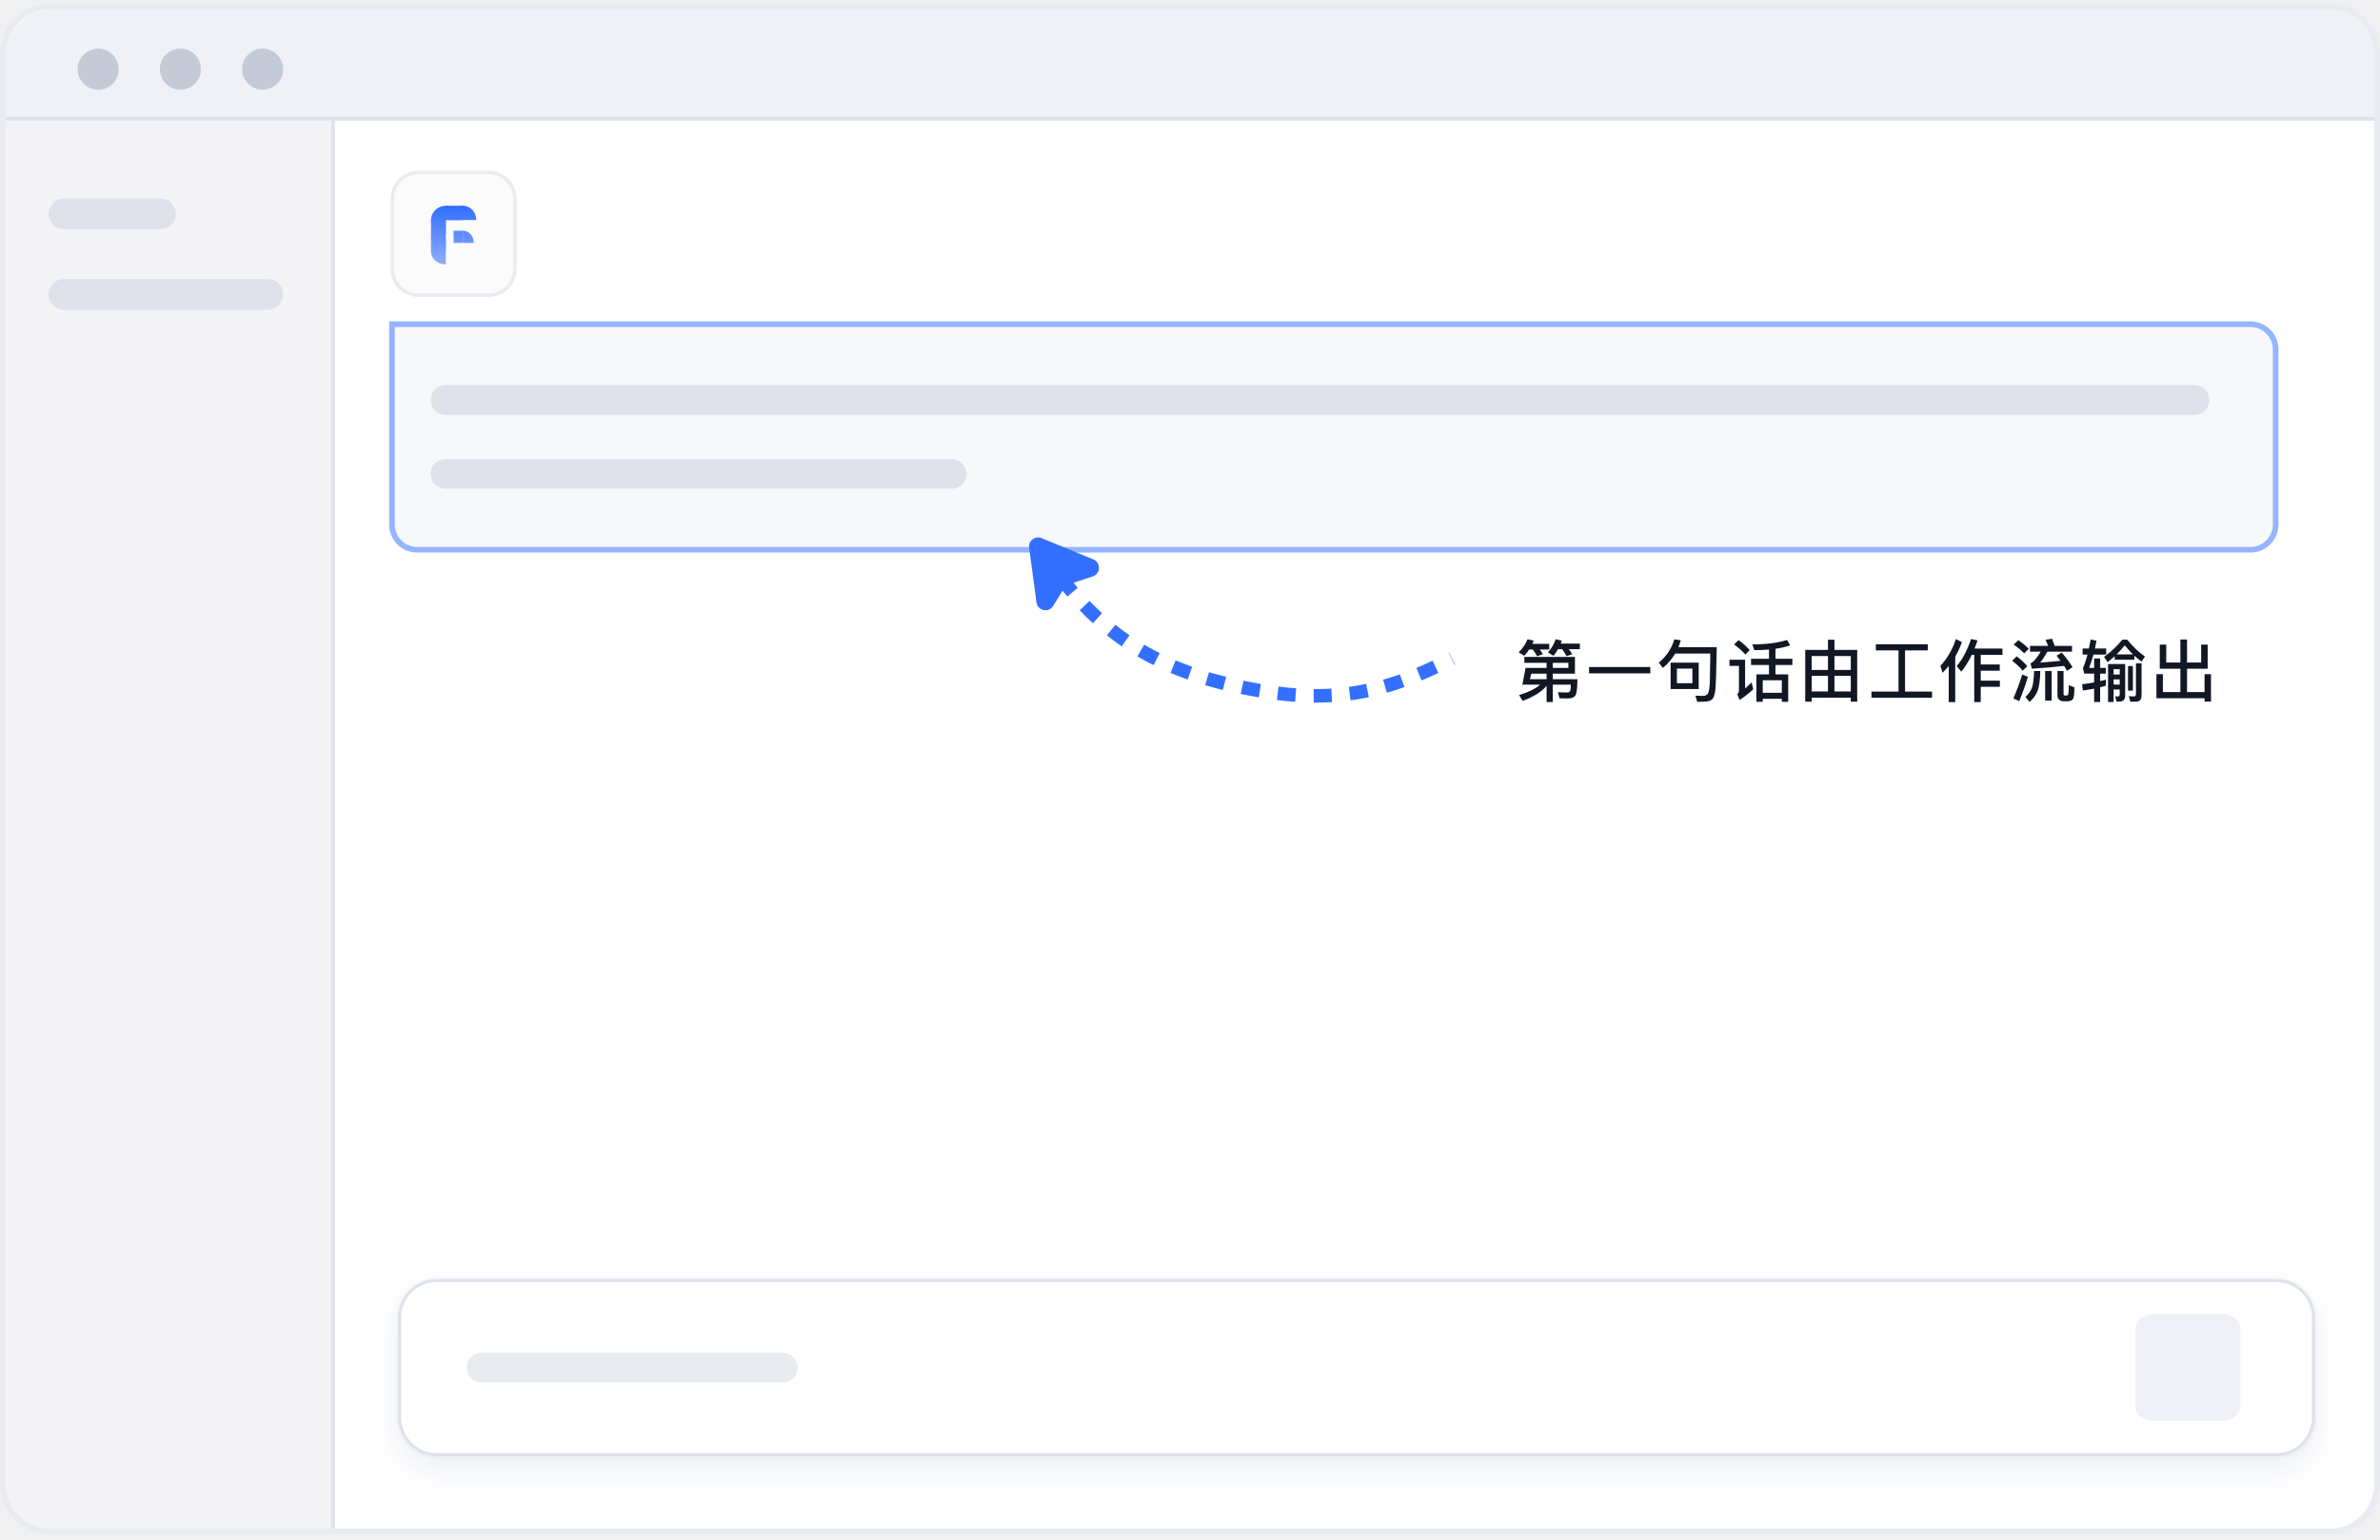
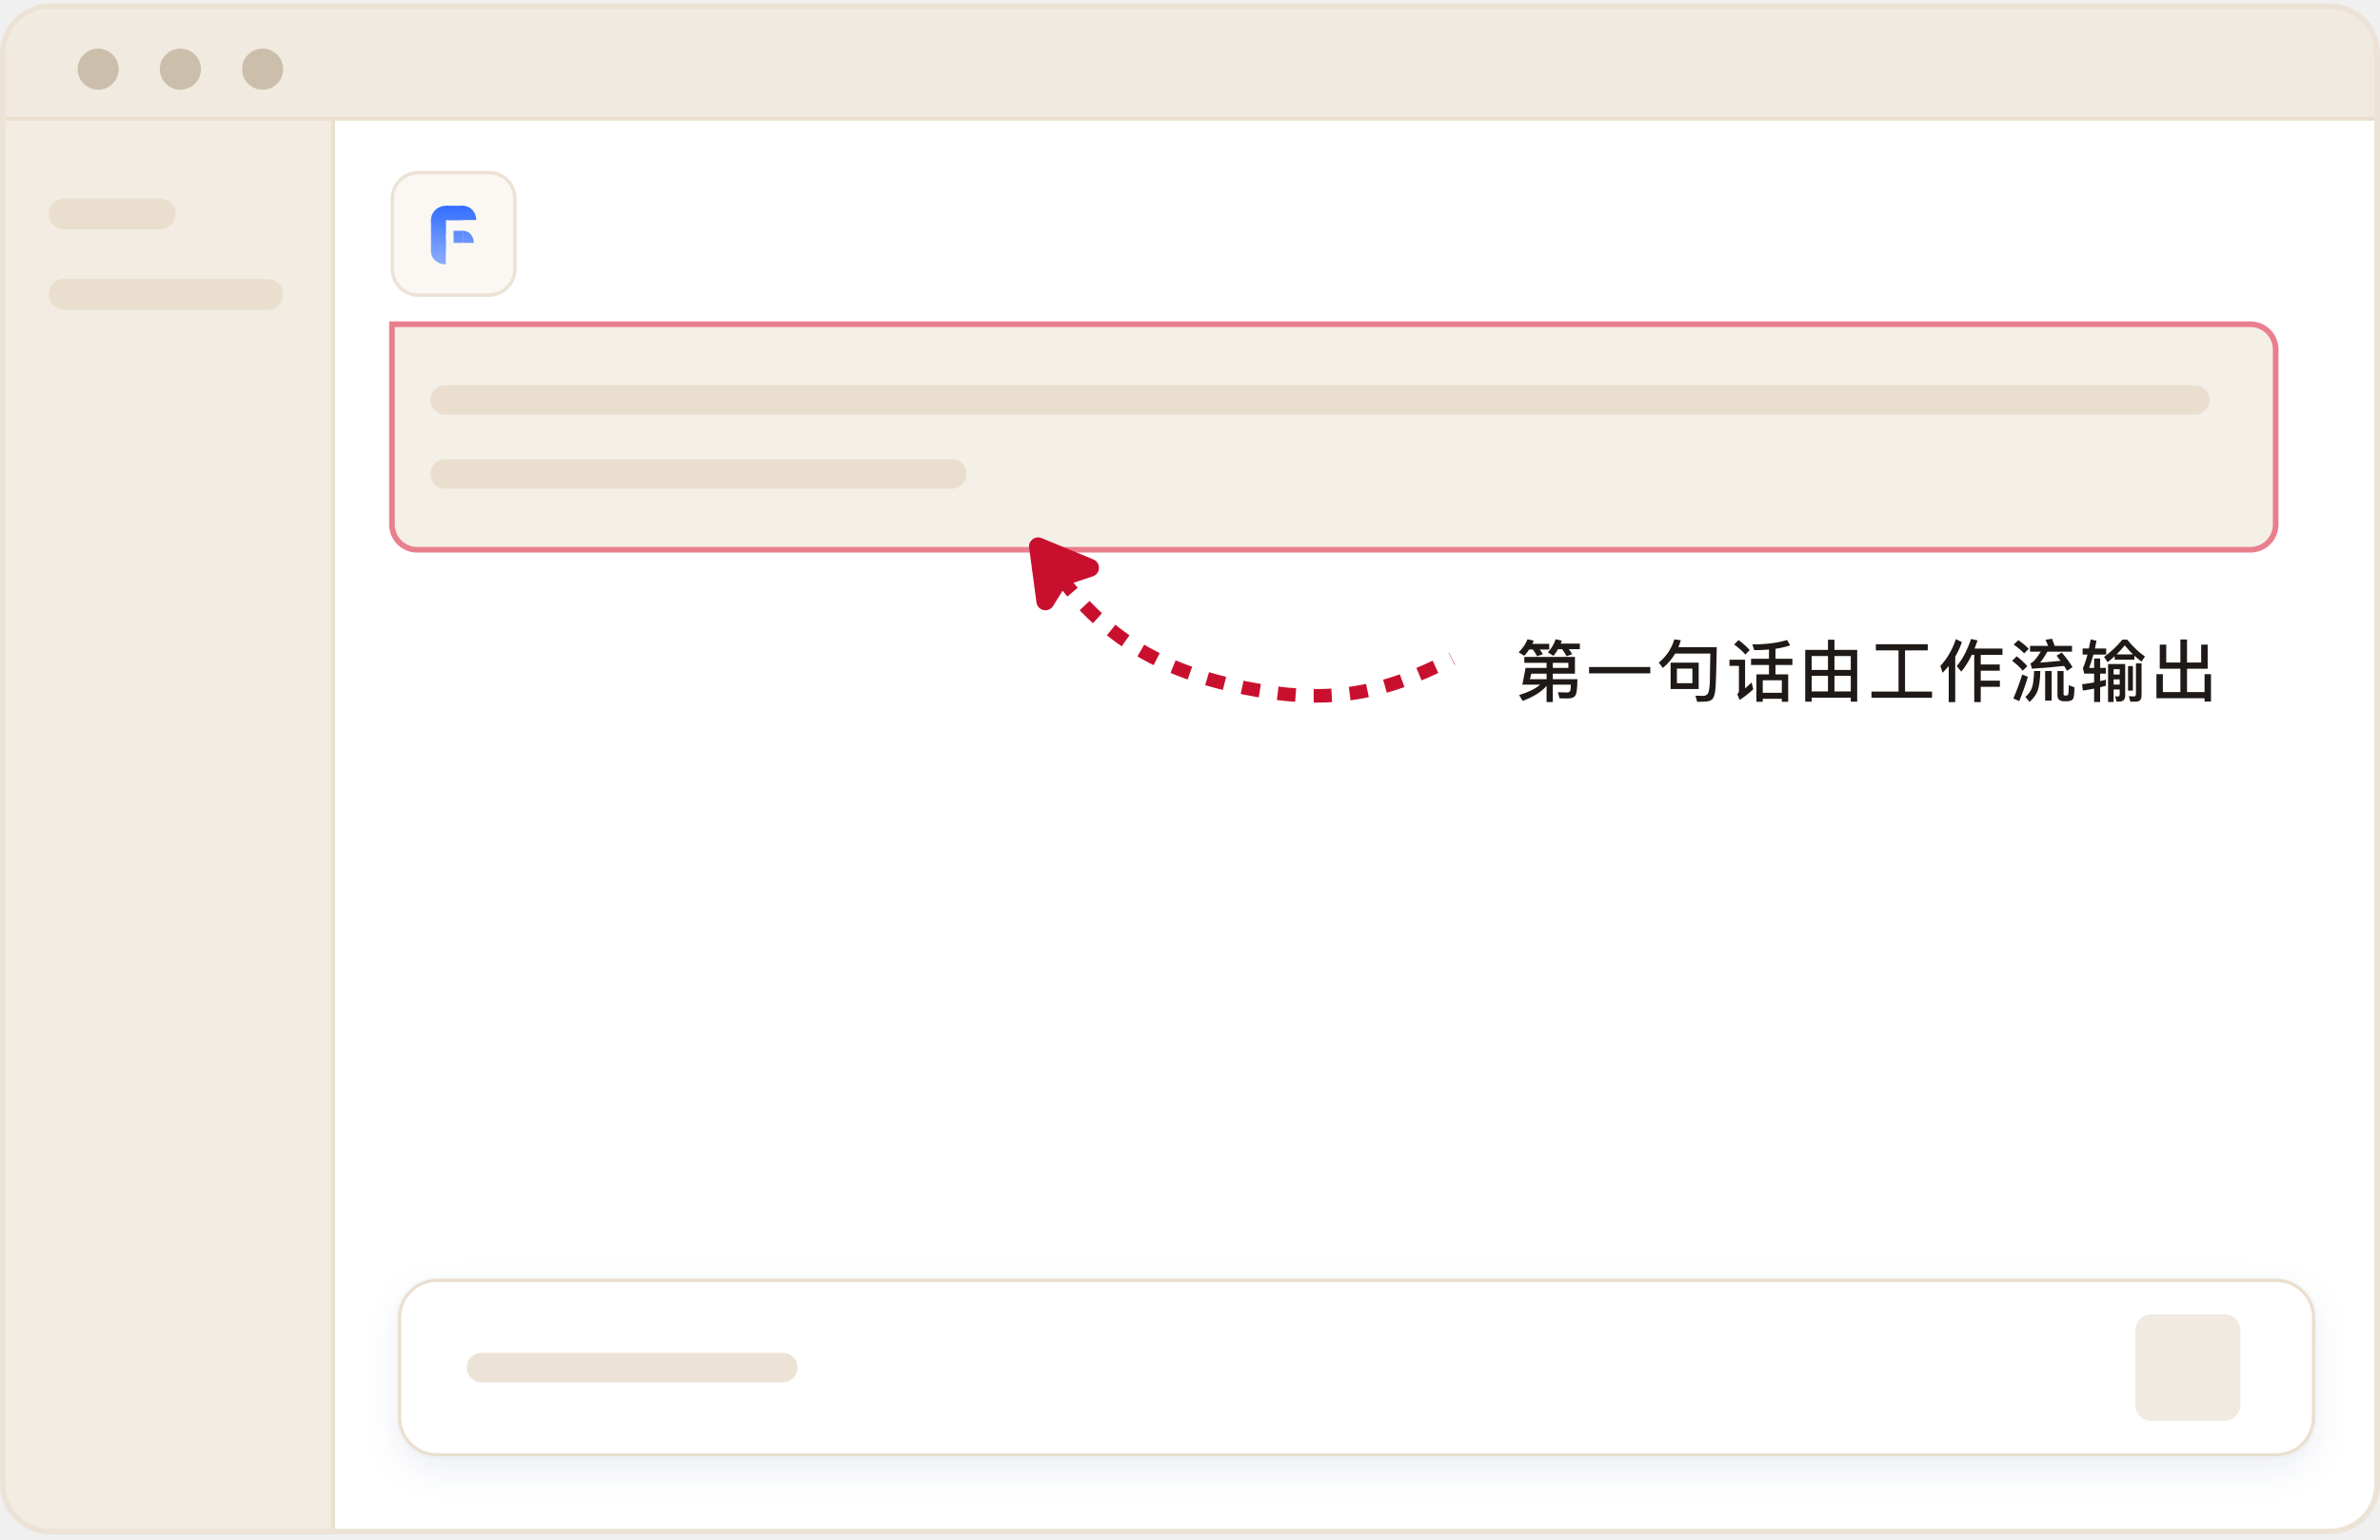
<svg xmlns="http://www.w3.org/2000/svg" width="422" height="273" viewBox="0 0 422 273" fill="none">
  <g clip-path="url(#clip0_13151_318)">
-     <rect x="1" y="1.618" width="420" height="269.5" rx="7.875" fill="#F4F4F7" />
+     <rect x="1" y="1.618" width="420" height="269.5" rx="7.875" fill="#F2ECE2" />
    <mask id="path-3-inside-1_13151_318" fill="white">
      <path d="M58.75 20.73H421V271.418H58.75V20.73Z" />
    </mask>
    <path d="M58.75 20.73H421V271.418H58.75V20.73Z" fill="white" />
-     <path d="M59.406 271.418V20.73H58.094V271.418H59.406Z" fill="#DFE2EA" mask="url(#path-3-inside-1_13151_318)" />
-     <rect x="69.561" y="30.601" width="21.746" height="21.746" rx="4.66" fill="#FBFBFC" />
-     <rect x="69.561" y="30.601" width="21.746" height="21.746" rx="4.66" stroke="#E8EBF0" stroke-width="0.621" />
+     <path d="M59.406 271.418V20.73H58.094V271.418H59.406Z" fill="#EADFCE" mask="url(#path-3-inside-1_13151_318)" />
+     <rect x="69.561" y="30.601" width="21.746" height="21.746" rx="4.66" fill="#FBF8F3" />
+     <rect x="69.561" y="30.601" width="21.746" height="21.746" rx="4.66" stroke="#ECE3D6" stroke-width="0.621" />
    <path d="M81.674 39.023C81.674 38.524 81.52 38.035 81.231 37.62C80.943 37.204 80.533 36.88 80.053 36.689C79.573 36.498 79.044 36.448 78.535 36.545C78.025 36.643 77.557 36.883 77.19 37.237C76.823 37.59 76.572 38.04 76.471 38.531C76.37 39.021 76.422 39.529 76.621 39.99C76.819 40.452 77.156 40.847 77.588 41.124C78.02 41.402 78.528 41.55 79.047 41.55V39.023H81.674Z" fill="url(#paint0_linear_13151_318)" />
    <path d="M84.447 39.023C84.447 38.692 84.386 38.363 84.267 38.056C84.149 37.75 83.976 37.471 83.757 37.237C83.538 37.002 83.279 36.816 82.993 36.689C82.707 36.562 82.401 36.497 82.091 36.497C81.782 36.497 81.476 36.562 81.19 36.689C80.904 36.816 80.645 37.002 80.426 37.237C80.207 37.471 80.034 37.75 79.915 38.056C79.797 38.363 79.736 38.692 79.736 39.023L84.447 39.023Z" fill="url(#paint1_linear_13151_318)" />
    <path d="M84.015 43.074C84.015 42.792 83.966 42.513 83.872 42.252C83.778 41.992 83.64 41.755 83.466 41.556C83.293 41.357 83.086 41.199 82.859 41.091C82.632 40.983 82.389 40.927 82.143 40.927V43.074H84.015Z" fill="url(#paint2_linear_13151_318)" />
    <path d="M79.047 42.3C78.702 42.3 78.361 42.359 78.042 42.475C77.723 42.59 77.434 42.76 77.19 42.973C76.946 43.187 76.752 43.441 76.62 43.72C76.488 43.999 76.421 44.298 76.421 44.6C76.421 44.902 76.488 45.201 76.62 45.48C76.752 45.759 76.946 46.013 77.19 46.227C77.434 46.44 77.723 46.61 78.042 46.725C78.361 46.841 78.702 46.9 79.047 46.9L79.047 42.3Z" fill="url(#paint3_linear_13151_318)" />
    <path d="M79.047 38.923L79.047 44.575L76.42 44.575L76.42 38.923H79.047Z" fill="url(#paint4_linear_13151_318)" />
    <path d="M82.171 39.023L79.017 39.023L79.017 36.497L82.171 36.497V39.023Z" fill="url(#paint5_linear_13151_318)" />
    <path d="M82.171 43.073H80.426V40.927L82.171 40.927V43.073Z" fill="url(#paint6_linear_13151_318)" />
-     <path d="M69.5 57.5H399.029C401.498 57.5 403.5 59.502 403.5 61.971V93.029C403.5 95.498 401.498 97.5 399.029 97.5H73.971C71.501 97.5 69.5 95.498 69.5 93.029V57.5Z" fill="#F7F8FA" />
-     <path d="M69.5 57.5H399.029C401.498 57.5 403.5 59.502 403.5 61.971V93.029C403.5 95.498 401.498 97.5 399.029 97.5H73.971C71.501 97.5 69.5 95.498 69.5 93.029V57.5Z" stroke="#94B5FF" />
-     <rect x="76.327" y="68.305" width="315.446" height="5.25" rx="2.625" fill="#DFE2EA" />
-     <rect x="76.327" y="81.43" width="95.049" height="5.25" rx="2.625" fill="#DFE2EA" />
-     <path d="M184.513 97.276C193.723 111.656 203.857 118.594 220.595 121.978C234.842 124.858 244.545 123.5 257.454 116.821" stroke="#3370FF" stroke-width="2.403" stroke-dasharray="3.2 3.2" />
-     <path d="M182.474 97.126C182.311 95.903 183.532 94.962 184.672 95.431L193.868 99.215C195.242 99.781 195.173 101.75 193.763 102.218L189.567 103.61C189.211 103.728 188.909 103.966 188.711 104.284L186.725 107.475C185.931 108.751 183.976 108.33 183.776 106.841L182.474 97.126Z" fill="#3370FF" />
+     <path d="M69.5 57.5H399.029C401.498 57.5 403.5 59.502 403.5 61.971V93.029C403.5 95.498 401.498 97.5 399.029 97.5H73.971C71.501 97.5 69.5 95.498 69.5 93.029V57.5Z" fill="#F4EFE7" />
+     <path d="M69.5 57.5H399.029C401.498 57.5 403.5 59.502 403.5 61.971V93.029C403.5 95.498 401.498 97.5 399.029 97.5H73.971C71.501 97.5 69.5 95.498 69.5 93.029V57.5Z" stroke="#E97F8D" />
+     <rect x="76.327" y="68.305" width="315.446" height="5.25" rx="2.625" fill="#EADFCE" />
+     <rect x="76.327" y="81.43" width="95.049" height="5.25" rx="2.625" fill="#EADFCE" />
+     <path d="M184.513 97.276C193.723 111.656 203.857 118.594 220.595 121.978C234.842 124.858 244.545 123.5 257.454 116.821" stroke="#C8102E" stroke-width="2.403" stroke-dasharray="3.2 3.2" />
+     <path d="M182.474 97.126C182.311 95.903 183.532 94.962 184.672 95.431L193.868 99.215C195.242 99.781 195.173 101.75 193.763 102.218L189.567 103.61C189.211 103.728 188.909 103.966 188.711 104.284L186.725 107.475C185.931 108.751 183.976 108.33 183.776 106.841L182.474 97.126Z" fill="#C8102E" />
    <g filter="url(#filter0_dd_13151_318)">
      <rect x="70.562" y="226.792" width="339.938" height="31.5" rx="6.916" fill="white" />
-       <rect x="70.845" y="227.075" width="339.372" height="30.934" rx="6.634" stroke="#DFE2EA" stroke-width="0.565" />
-       <rect x="82.75" y="239.917" width="58.673" height="5.25" rx="2.625" fill="#E8EBF0" />
-       <rect x="378.614" y="233.085" width="18.634" height="18.916" rx="2.853" fill="#F0F1F6" />
+       <rect x="70.845" y="227.075" width="339.372" height="30.934" rx="6.634" stroke="#EADFCE" stroke-width="0.565" />
+       <rect x="82.75" y="239.917" width="58.673" height="5.25" rx="2.625" fill="#ECE3D6" />
+       <rect x="378.614" y="233.085" width="18.634" height="18.916" rx="2.853" fill="#F1EAE0" />
    </g>
-     <path d="M274.227 117.548H270.279V116.504H279.255V119.48H275.331V120.452H279.687C279.687 121.916 279.579 122.852 279.387 123.248C279.183 123.656 278.727 123.86 278.007 123.872C277.503 123.872 276.999 123.86 276.519 123.848L276.243 122.768C276.807 122.792 277.335 122.816 277.827 122.816C278.163 122.816 278.367 122.696 278.439 122.468C278.487 122.252 278.523 121.904 278.523 121.424H275.331V124.508H274.227V121.628C273.387 122.66 271.971 123.548 269.991 124.304L269.355 123.272C271.107 122.72 272.355 122.096 273.075 121.424H269.931L270.507 118.448H274.227V117.548ZM274.227 119.48H271.515L271.275 120.452H274.227V119.48ZM275.331 118.448H278.091V117.548H275.331V118.448ZM271.155 115.184C270.891 115.58 270.591 115.952 270.267 116.3L269.271 115.688C270.003 114.968 270.531 114.2 270.843 113.372L271.947 113.612C271.863 113.816 271.779 114.008 271.707 114.188H274.695V115.184H273.003C273.231 115.472 273.423 115.748 273.579 116.012L272.559 116.384C272.331 115.976 272.067 115.568 271.779 115.184H271.155ZM276.255 115.136C276.015 115.556 275.751 115.952 275.451 116.312L274.467 115.7C275.103 114.98 275.559 114.2 275.835 113.372L276.927 113.612C276.855 113.792 276.795 113.972 276.735 114.14H280.119V115.136H278.175C278.415 115.448 278.619 115.736 278.775 116.012L277.767 116.384C277.551 115.952 277.287 115.532 276.975 115.136H276.255ZM281.759 118.292H292.619V119.42H281.759V118.292ZM296.215 117.524H301.195V122.204H296.215V117.524ZM300.079 121.16V118.58H297.331V121.16H300.079ZM296.875 113.396L298.027 113.54C297.907 113.972 297.763 114.392 297.595 114.788H304.399C304.327 118.628 304.267 120.92 304.207 121.64C304.147 122.72 303.991 123.464 303.727 123.848C303.451 124.232 302.947 124.436 302.227 124.436C301.867 124.436 301.435 124.448 300.931 124.472L300.619 123.38C301.063 123.404 301.519 123.416 301.975 123.416C302.359 123.416 302.647 123.272 302.839 122.984C303.019 122.696 303.127 121.988 303.175 120.872C303.199 120.14 303.223 118.484 303.259 115.904H297.031C296.455 116.864 295.735 117.716 294.847 118.46L294.127 117.524C295.471 116.396 296.395 115.028 296.875 113.396ZM310.479 116.828H313.659V115.196C312.843 115.268 311.967 115.304 311.043 115.304L310.707 114.284C313.143 114.284 315.195 114.02 316.863 113.504L317.415 114.452C316.647 114.716 315.783 114.92 314.811 115.064V116.828H317.811V117.932H314.811V119.6H317.067V124.46H315.939V123.932H312.555V124.46H311.427V119.6H313.659V117.932H310.479V116.828ZM312.555 122.864H315.939V120.644H312.555V122.864ZM308.271 113.516C309.051 114.104 309.711 114.692 310.251 115.292L309.471 116.084C308.991 115.52 308.331 114.92 307.479 114.296L308.271 113.516ZM306.651 116.996H309.423V122.096C309.783 121.784 310.167 121.436 310.575 121.04L310.875 122.24C310.119 122.948 309.315 123.584 308.463 124.136L308.031 123.116C308.223 122.948 308.331 122.744 308.331 122.504V118.088H306.651V116.996ZM329.303 115.256V124.436H328.163V123.728H321.227V124.436H320.087V115.256H324.119V113.456H325.271V115.256H329.303ZM321.227 122.624H324.119V119.864H321.227V122.624ZM325.271 122.624H328.163V119.864H325.271V122.624ZM321.227 118.808H324.119V116.348H321.227V118.808ZM325.271 116.348V118.808H328.163V116.348H325.271ZM336.631 115.352H332.611V114.26H341.815V115.352H337.783V122.648H342.571V123.752H331.831V122.648H336.631V115.352ZM349.623 116.132C349.071 117.284 348.447 118.28 347.763 119.12L346.947 118.136C347.943 116.972 348.795 115.364 349.491 113.324L350.643 113.576C350.475 114.08 350.295 114.56 350.115 115.016H355.059V116.132H351.207V117.848H354.579V118.952H351.207V120.716H354.603V121.808H351.207V124.52H350.055V116.132H349.623ZM345.531 118.112C345.195 118.52 344.823 118.928 344.439 119.324L344.055 118.1C345.291 116.744 346.203 115.16 346.791 113.36L347.871 113.864C347.559 114.776 347.163 115.64 346.683 116.456V124.52H345.531V118.112ZM360.275 118.592L360.023 117.632C360.119 117.596 360.203 117.56 360.251 117.536C360.671 117.284 361.199 116.624 361.847 115.568H359.951V114.548H363.155C363.011 114.164 362.855 113.804 362.687 113.468L363.851 113.276C364.007 113.66 364.163 114.08 364.319 114.548H367.391V115.568H363.023C362.543 116.408 362.123 117.056 361.739 117.512C362.939 117.428 364.151 117.32 365.351 117.188C365.123 116.888 364.895 116.588 364.655 116.288L365.579 115.724C366.407 116.708 367.043 117.572 367.475 118.316L366.527 118.976C366.359 118.688 366.179 118.388 365.987 118.1C364.235 118.304 362.327 118.472 360.275 118.592ZM357.875 113.528C358.595 114.032 359.219 114.548 359.723 115.064L358.907 115.88C358.463 115.4 357.839 114.872 357.047 114.32L357.875 113.528ZM357.587 116.396C358.331 116.972 358.967 117.56 359.471 118.136L358.655 118.952C358.211 118.4 357.587 117.812 356.771 117.188L357.587 116.396ZM358.559 119.636L359.567 120.02C359.111 121.556 358.595 122.996 358.031 124.34L356.987 123.872C357.587 122.492 358.115 121.076 358.559 119.636ZM362.627 119H363.779V124.256H362.627V119ZM360.671 119H361.775C361.727 120.584 361.571 121.736 361.307 122.48C361.019 123.248 360.527 123.908 359.855 124.484L359.123 123.584C359.675 123.128 360.059 122.588 360.287 121.964C360.503 121.364 360.623 120.38 360.671 119ZM366.551 124.376H366.023C365.207 124.376 364.811 124.016 364.811 123.32V119H365.891V123.104C365.891 123.236 365.951 123.32 366.071 123.344H366.503C366.659 123.32 366.743 123.152 366.767 122.864C366.791 122.552 366.815 122.096 366.815 121.52L367.811 121.892C367.811 123.02 367.727 123.716 367.571 123.968C367.415 124.208 367.079 124.34 366.551 124.376ZM371.311 116.792H372.379V118.448H373.387V119.468H372.379V120.8C372.739 120.716 373.087 120.632 373.399 120.548V121.616C373.063 121.712 372.715 121.796 372.379 121.892V124.496H371.311V122.132C370.675 122.252 370.015 122.372 369.319 122.468L369.175 121.352C369.943 121.256 370.651 121.148 371.311 121.028V119.468H369.559L369.319 118.508C369.607 117.86 369.883 117.056 370.135 116.084H369.271V115.004H370.387C370.495 114.488 370.603 113.948 370.699 113.396L371.731 113.636C371.635 114.116 371.551 114.572 371.455 115.004H373.447V116.084H371.191C370.951 116.96 370.699 117.752 370.435 118.448H371.311V116.792ZM374.959 116.384C374.539 116.768 374.119 117.116 373.699 117.44L373.075 116.492C374.287 115.628 375.367 114.608 376.327 113.432H377.167C378.199 114.692 379.243 115.688 380.323 116.432L379.723 117.332C379.279 117.008 378.859 116.66 378.451 116.3V116.996H374.959V116.384ZM378.199 116.06C377.683 115.556 377.203 115.028 376.747 114.464C376.267 115.04 375.775 115.58 375.295 116.06H378.199ZM375.811 124.412H375.283L375.031 123.488L375.499 123.524C375.727 123.524 375.847 123.392 375.847 123.14V122.276H374.767V124.496H373.783V117.764H376.819V123.344C376.819 124.052 376.483 124.412 375.811 124.412ZM374.767 121.412H375.847V120.488H374.767V121.412ZM374.767 119.624H375.847V118.676H374.767V119.624ZM377.323 118.124H378.187V122.48H377.323V118.124ZM378.751 124.436H377.719L377.479 123.44C377.803 123.488 378.103 123.512 378.391 123.512C378.607 123.512 378.727 123.356 378.727 123.044V117.644H379.723V123.284C379.723 124.052 379.399 124.436 378.751 124.436ZM390.291 117.5V114.32H391.443V118.604H387.783V122.744H390.891V119.564H392.031V124.412H390.891V123.836H382.359V119.564H383.499V122.744H386.607V118.604H382.947V114.32H384.099V117.5H386.607V113.408H387.783V117.5H390.291Z" fill="#111824" />
-     <rect x="8.611" y="35.204" width="22.566" height="5.468" rx="2.734" fill="#DFE2EA" />
-     <rect x="8.611" y="49.477" width="41.601" height="5.468" rx="2.734" fill="#DFE2EA" />
+     <path d="M274.227 117.548H270.279V116.504H279.255V119.48H275.331V120.452H279.687C279.687 121.916 279.579 122.852 279.387 123.248C279.183 123.656 278.727 123.86 278.007 123.872C277.503 123.872 276.999 123.86 276.519 123.848L276.243 122.768C276.807 122.792 277.335 122.816 277.827 122.816C278.163 122.816 278.367 122.696 278.439 122.468C278.487 122.252 278.523 121.904 278.523 121.424H275.331V124.508H274.227V121.628C273.387 122.66 271.971 123.548 269.991 124.304L269.355 123.272C271.107 122.72 272.355 122.096 273.075 121.424H269.931L270.507 118.448H274.227V117.548ZM274.227 119.48H271.515L271.275 120.452H274.227V119.48ZM275.331 118.448H278.091V117.548H275.331V118.448ZM271.155 115.184C270.891 115.58 270.591 115.952 270.267 116.3L269.271 115.688C270.003 114.968 270.531 114.2 270.843 113.372L271.947 113.612C271.863 113.816 271.779 114.008 271.707 114.188H274.695V115.184H273.003C273.231 115.472 273.423 115.748 273.579 116.012L272.559 116.384C272.331 115.976 272.067 115.568 271.779 115.184H271.155ZM276.255 115.136C276.015 115.556 275.751 115.952 275.451 116.312L274.467 115.7C275.103 114.98 275.559 114.2 275.835 113.372L276.927 113.612C276.855 113.792 276.795 113.972 276.735 114.14H280.119V115.136H278.175C278.415 115.448 278.619 115.736 278.775 116.012L277.767 116.384C277.551 115.952 277.287 115.532 276.975 115.136H276.255ZM281.759 118.292H292.619V119.42H281.759V118.292ZM296.215 117.524H301.195V122.204H296.215V117.524ZM300.079 121.16V118.58H297.331V121.16H300.079ZM296.875 113.396L298.027 113.54C297.907 113.972 297.763 114.392 297.595 114.788H304.399C304.327 118.628 304.267 120.92 304.207 121.64C304.147 122.72 303.991 123.464 303.727 123.848C303.451 124.232 302.947 124.436 302.227 124.436C301.867 124.436 301.435 124.448 300.931 124.472L300.619 123.38C301.063 123.404 301.519 123.416 301.975 123.416C302.359 123.416 302.647 123.272 302.839 122.984C303.019 122.696 303.127 121.988 303.175 120.872C303.199 120.14 303.223 118.484 303.259 115.904H297.031C296.455 116.864 295.735 117.716 294.847 118.46L294.127 117.524C295.471 116.396 296.395 115.028 296.875 113.396ZM310.479 116.828H313.659V115.196C312.843 115.268 311.967 115.304 311.043 115.304L310.707 114.284C313.143 114.284 315.195 114.02 316.863 113.504L317.415 114.452C316.647 114.716 315.783 114.92 314.811 115.064V116.828H317.811V117.932H314.811V119.6H317.067V124.46H315.939V123.932H312.555V124.46H311.427V119.6H313.659V117.932H310.479V116.828ZM312.555 122.864H315.939V120.644H312.555V122.864ZM308.271 113.516C309.051 114.104 309.711 114.692 310.251 115.292L309.471 116.084C308.991 115.52 308.331 114.92 307.479 114.296L308.271 113.516ZM306.651 116.996H309.423V122.096C309.783 121.784 310.167 121.436 310.575 121.04L310.875 122.24C310.119 122.948 309.315 123.584 308.463 124.136L308.031 123.116C308.223 122.948 308.331 122.744 308.331 122.504V118.088H306.651V116.996ZM329.303 115.256V124.436H328.163V123.728H321.227V124.436H320.087V115.256H324.119V113.456H325.271V115.256H329.303ZM321.227 122.624H324.119V119.864H321.227V122.624ZM325.271 122.624H328.163V119.864H325.271V122.624ZM321.227 118.808H324.119V116.348H321.227V118.808ZM325.271 116.348V118.808H328.163V116.348H325.271ZM336.631 115.352H332.611V114.26H341.815V115.352H337.783V122.648H342.571V123.752H331.831V122.648H336.631V115.352ZM349.623 116.132C349.071 117.284 348.447 118.28 347.763 119.12L346.947 118.136C347.943 116.972 348.795 115.364 349.491 113.324L350.643 113.576C350.475 114.08 350.295 114.56 350.115 115.016H355.059V116.132H351.207V117.848H354.579V118.952H351.207V120.716H354.603V121.808H351.207V124.52H350.055V116.132H349.623ZM345.531 118.112C345.195 118.52 344.823 118.928 344.439 119.324L344.055 118.1C345.291 116.744 346.203 115.16 346.791 113.36L347.871 113.864C347.559 114.776 347.163 115.64 346.683 116.456V124.52H345.531V118.112ZM360.275 118.592L360.023 117.632C360.119 117.596 360.203 117.56 360.251 117.536C360.671 117.284 361.199 116.624 361.847 115.568H359.951V114.548H363.155C363.011 114.164 362.855 113.804 362.687 113.468L363.851 113.276C364.007 113.66 364.163 114.08 364.319 114.548H367.391V115.568H363.023C362.543 116.408 362.123 117.056 361.739 117.512C362.939 117.428 364.151 117.32 365.351 117.188C365.123 116.888 364.895 116.588 364.655 116.288L365.579 115.724C366.407 116.708 367.043 117.572 367.475 118.316L366.527 118.976C366.359 118.688 366.179 118.388 365.987 118.1C364.235 118.304 362.327 118.472 360.275 118.592ZM357.875 113.528C358.595 114.032 359.219 114.548 359.723 115.064L358.907 115.88C358.463 115.4 357.839 114.872 357.047 114.32L357.875 113.528ZM357.587 116.396C358.331 116.972 358.967 117.56 359.471 118.136L358.655 118.952C358.211 118.4 357.587 117.812 356.771 117.188L357.587 116.396ZM358.559 119.636L359.567 120.02C359.111 121.556 358.595 122.996 358.031 124.34L356.987 123.872C357.587 122.492 358.115 121.076 358.559 119.636ZM362.627 119H363.779V124.256H362.627V119ZM360.671 119H361.775C361.727 120.584 361.571 121.736 361.307 122.48C361.019 123.248 360.527 123.908 359.855 124.484L359.123 123.584C359.675 123.128 360.059 122.588 360.287 121.964C360.503 121.364 360.623 120.38 360.671 119ZM366.551 124.376H366.023C365.207 124.376 364.811 124.016 364.811 123.32V119H365.891V123.104C365.891 123.236 365.951 123.32 366.071 123.344H366.503C366.659 123.32 366.743 123.152 366.767 122.864C366.791 122.552 366.815 122.096 366.815 121.52L367.811 121.892C367.811 123.02 367.727 123.716 367.571 123.968C367.415 124.208 367.079 124.34 366.551 124.376ZM371.311 116.792H372.379V118.448H373.387V119.468H372.379V120.8C372.739 120.716 373.087 120.632 373.399 120.548V121.616C373.063 121.712 372.715 121.796 372.379 121.892V124.496H371.311V122.132C370.675 122.252 370.015 122.372 369.319 122.468L369.175 121.352C369.943 121.256 370.651 121.148 371.311 121.028V119.468H369.559L369.319 118.508C369.607 117.86 369.883 117.056 370.135 116.084H369.271V115.004H370.387C370.495 114.488 370.603 113.948 370.699 113.396L371.731 113.636C371.635 114.116 371.551 114.572 371.455 115.004H373.447V116.084H371.191C370.951 116.96 370.699 117.752 370.435 118.448H371.311V116.792ZM374.959 116.384C374.539 116.768 374.119 117.116 373.699 117.44L373.075 116.492C374.287 115.628 375.367 114.608 376.327 113.432H377.167C378.199 114.692 379.243 115.688 380.323 116.432L379.723 117.332C379.279 117.008 378.859 116.66 378.451 116.3V116.996H374.959V116.384ZM378.199 116.06C377.683 115.556 377.203 115.028 376.747 114.464C376.267 115.04 375.775 115.58 375.295 116.06H378.199ZM375.811 124.412H375.283L375.031 123.488L375.499 123.524C375.727 123.524 375.847 123.392 375.847 123.14V122.276H374.767V124.496H373.783V117.764H376.819V123.344C376.819 124.052 376.483 124.412 375.811 124.412ZM374.767 121.412H375.847V120.488H374.767V121.412ZM374.767 119.624H375.847V118.676H374.767V119.624ZM377.323 118.124H378.187V122.48H377.323V118.124ZM378.751 124.436H377.719L377.479 123.44C377.803 123.488 378.103 123.512 378.391 123.512C378.607 123.512 378.727 123.356 378.727 123.044V117.644H379.723V123.284C379.723 124.052 379.399 124.436 378.751 124.436ZM390.291 117.5V114.32H391.443V118.604H387.783V122.744H390.891V119.564H392.031V124.412H390.891V123.836H382.359V119.564H383.499V122.744H386.607V118.604H382.947V114.32H384.099V117.5H386.607V113.408H387.783V117.5H390.291Z" fill="#1F1A17" />
+     <rect x="8.611" y="35.204" width="22.566" height="5.468" rx="2.734" fill="#EADFCE" />
+     <rect x="8.611" y="49.477" width="41.601" height="5.468" rx="2.734" fill="#EADFCE" />
    <mask id="path-19-inside-2_13151_318" fill="white">
      <path d="M0.29 11.972C0.29 6.173 4.991 1.472 10.79 1.472H412.133C417.932 1.472 422.633 6.173 422.633 11.972V21.382H0.29V11.972Z" />
    </mask>
-     <path d="M0.29 11.972C0.29 6.173 4.991 1.472 10.79 1.472H412.133C417.932 1.472 422.633 6.173 422.633 11.972V21.382H0.29V11.972Z" fill="#F0F1F6" />
-     <path d="M0.29 1.472H422.633H0.29ZM422.633 22.038H0.29V20.726H422.633V22.038ZM0.29 21.382V1.472V21.382ZM422.633 1.472V21.382V1.472Z" fill="#DFE2EA" mask="url(#path-19-inside-2_13151_318)" />
-     <circle cx="17.404" cy="12.269" r="3.645" fill="#C4CBD7" />
-     <circle cx="31.985" cy="12.269" r="3.645" fill="#C4CBD7" />
-     <circle cx="46.566" cy="12.269" r="3.645" fill="#C4CBD7" />
+     <path d="M0.29 11.972C0.29 6.173 4.991 1.472 10.79 1.472H412.133C417.932 1.472 422.633 6.173 422.633 11.972V21.382H0.29V11.972Z" fill="#F1EAE0" />
+     <path d="M0.29 1.472H422.633H0.29ZM422.633 22.038H0.29V20.726H422.633V22.038ZM0.29 21.382V1.472V21.382ZM422.633 1.472V21.382V1.472Z" fill="#EADFCE" mask="url(#path-19-inside-2_13151_318)" />
+     <circle cx="17.404" cy="12.269" r="3.645" fill="#CBBFAC" />
+     <circle cx="31.985" cy="12.269" r="3.645" fill="#CBBFAC" />
+     <circle cx="46.566" cy="12.269" r="3.645" fill="#CBBFAC" />
  </g>
-   <rect x="0.5" y="1.118" width="421" height="270.5" rx="8.375" stroke="#E8EBF0" />
+   <rect x="0.5" y="1.118" width="421" height="270.5" rx="8.375" stroke="#ECE3D6" />
  <defs>
    <filter id="filter0_dd_13151_318" x="64.799" y="223.334" width="351.465" height="43.027" filterUnits="userSpaceOnUse" color-interpolation-filters="sRGB">
      <feFlood flood-opacity="0" result="BackgroundImageFix" />
      <feColorMatrix in="SourceAlpha" type="matrix" values="0 0 0 0 0 0 0 0 0 0 0 0 0 0 0 0 0 0 127 0" result="hardAlpha" />
      <feOffset />
      <feGaussianBlur stdDeviation="0.288" />
      <feComposite in2="hardAlpha" operator="out" />
      <feColorMatrix type="matrix" values="0 0 0 0 0.075 0 0 0 0 0.2 0 0 0 0 0.42 0 0 0 0.08 0" />
      <feBlend mode="normal" in2="BackgroundImageFix" result="effect1_dropShadow_13151_318" />
      <feColorMatrix in="SourceAlpha" type="matrix" values="0 0 0 0 0 0 0 0 0 0 0 0 0 0 0 0 0 0 127 0" result="hardAlpha" />
      <feOffset dy="2.305" />
      <feGaussianBlur stdDeviation="2.882" />
      <feColorMatrix type="matrix" values="0 0 0 0 0.075 0 0 0 0 0.2 0 0 0 0 0.42 0 0 0 0.08 0" />
      <feBlend mode="normal" in2="effect1_dropShadow_13151_318" result="effect2_dropShadow_13151_318" />
      <feBlend mode="normal" in="SourceGraphic" in2="effect2_dropShadow_13151_318" result="shape" />
    </filter>
    <linearGradient id="paint0_linear_13151_318" x1="80.434" y1="36.497" x2="80.434" y2="46.9" gradientUnits="userSpaceOnUse">
      <stop stop-color="#326DFF" />
      <stop offset="1" stop-color="#8EAEFF" />
    </linearGradient>
    <linearGradient id="paint1_linear_13151_318" x1="80.434" y1="36.497" x2="80.434" y2="46.9" gradientUnits="userSpaceOnUse">
      <stop stop-color="#326DFF" />
      <stop offset="1" stop-color="#8EAEFF" />
    </linearGradient>
    <linearGradient id="paint2_linear_13151_318" x1="80.434" y1="36.497" x2="80.434" y2="46.9" gradientUnits="userSpaceOnUse">
      <stop stop-color="#326DFF" />
      <stop offset="1" stop-color="#8EAEFF" />
    </linearGradient>
    <linearGradient id="paint3_linear_13151_318" x1="80.434" y1="36.497" x2="80.434" y2="46.9" gradientUnits="userSpaceOnUse">
      <stop stop-color="#326DFF" />
      <stop offset="1" stop-color="#8EAEFF" />
    </linearGradient>
    <linearGradient id="paint4_linear_13151_318" x1="80.434" y1="36.497" x2="80.434" y2="46.9" gradientUnits="userSpaceOnUse">
      <stop stop-color="#326DFF" />
      <stop offset="1" stop-color="#8EAEFF" />
    </linearGradient>
    <linearGradient id="paint5_linear_13151_318" x1="80.434" y1="36.497" x2="80.434" y2="46.9" gradientUnits="userSpaceOnUse">
      <stop stop-color="#326DFF" />
      <stop offset="1" stop-color="#8EAEFF" />
    </linearGradient>
    <linearGradient id="paint6_linear_13151_318" x1="80.434" y1="36.497" x2="80.434" y2="46.9" gradientUnits="userSpaceOnUse">
      <stop stop-color="#326DFF" />
      <stop offset="1" stop-color="#8EAEFF" />
    </linearGradient>
    <clipPath id="clip0_13151_318">
      <rect x="1" y="1.618" width="420" height="269.5" rx="7.875" fill="white" />
    </clipPath>
  </defs>
</svg>
